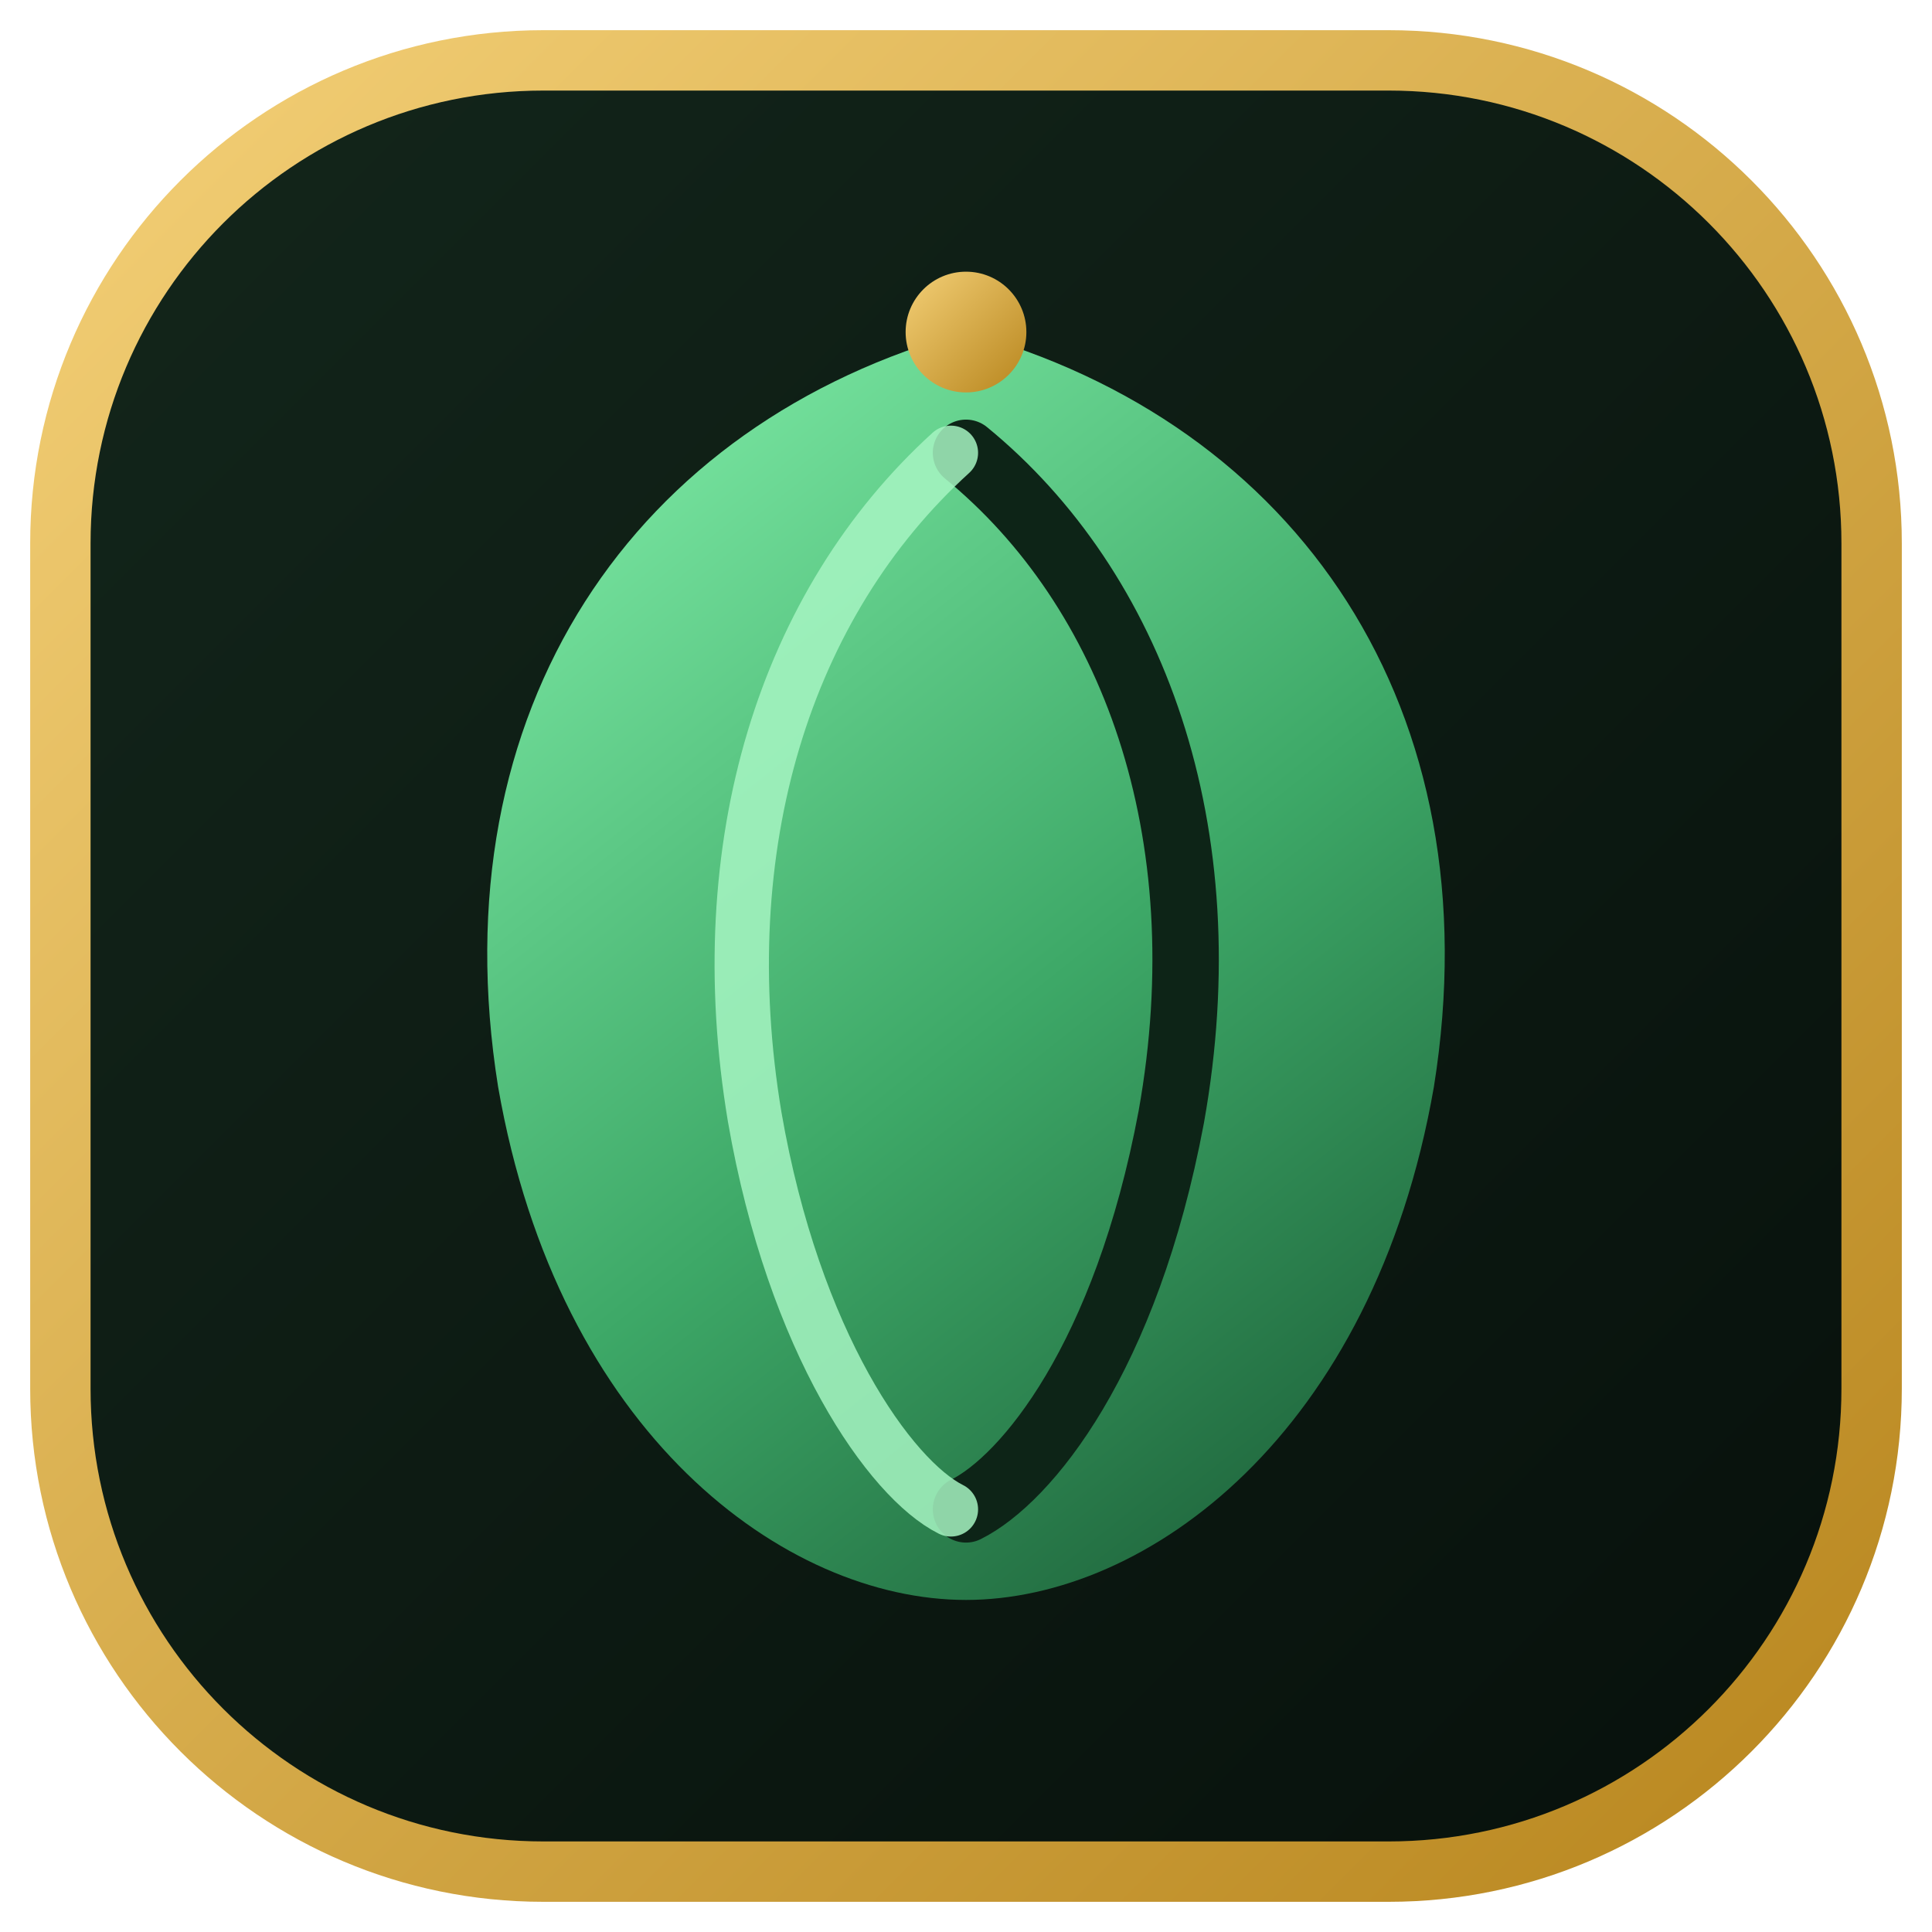
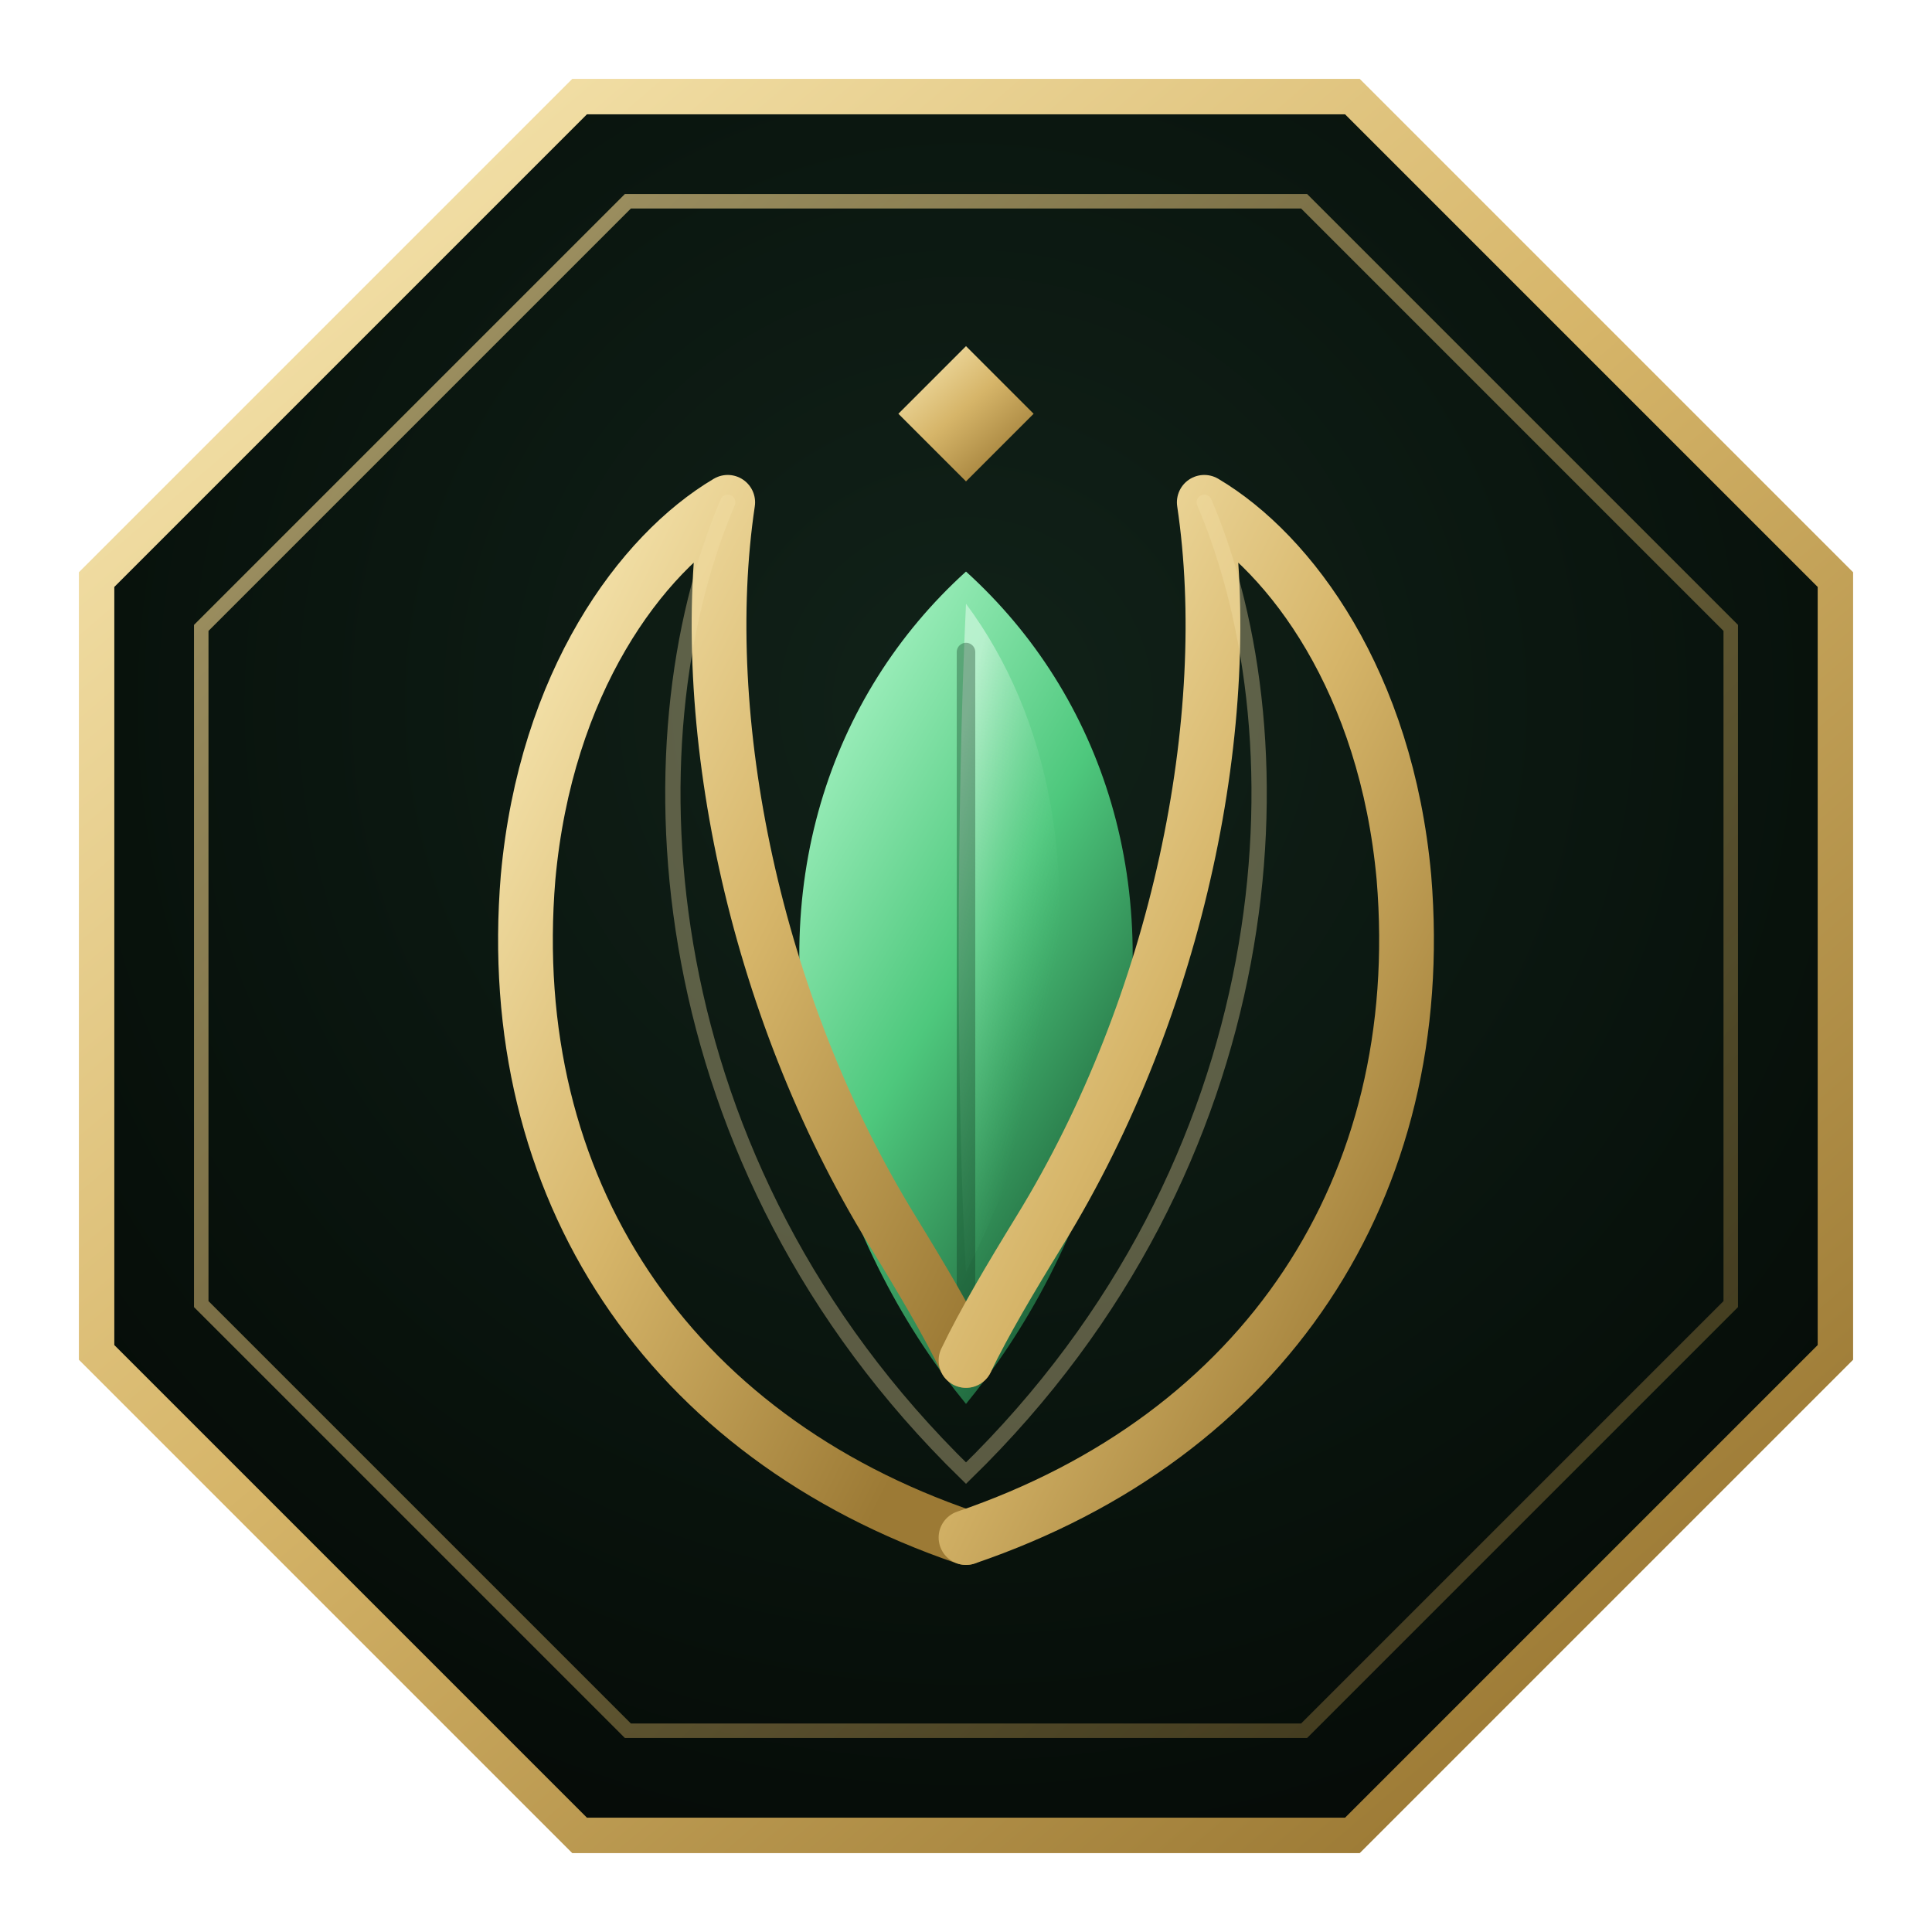
- <svg xmlns="http://www.w3.org/2000/svg" viewBox="0 0 64 64" width="64" height="64">
+ <svg xmlns="http://www.w3.org/2000/svg" viewBox="0 0 120 120" width="120" height="120" role="img" aria-label="نشان مغزدانه">
  <defs>
-     <linearGradient id="mgz-bg" x1="0" y1="0" x2="1" y2="1">
-       <stop offset="0" stop-color="#13261b" />
-       <stop offset="1" stop-color="#07100b" />
+     <radialGradient id="mgz-bg" cx="50%" cy="35%" r="72%">
+       <stop offset="0%" stop-color="#112219" />
+       <stop offset="68%" stop-color="#08120c" />
+       <stop offset="100%" stop-color="#050a07" />
+     </radialGradient>
+     <linearGradient id="mgz-gold" x1="14%" y1="8%" x2="86%" y2="92%">
+       <stop offset="0%" stop-color="#f2dfa6" />
+       <stop offset="46%" stop-color="#d6b569" />
+       <stop offset="100%" stop-color="#9c7a35" />
    </linearGradient>
-     <linearGradient id="mgz-kernel" x1="0.2" y1="0" x2="0.8" y2="1">
-       <stop offset="0" stop-color="#7be8a3" />
-       <stop offset="0.55" stop-color="#3da867" />
-       <stop offset="1" stop-color="#1e633b" />
+     <linearGradient id="mgz-gold-soft" x1="0%" y1="0%" x2="100%" y2="100%">
+       <stop offset="0%" stop-color="#ebd392" stop-opacity="0.72" />
+       <stop offset="100%" stop-color="#b48f42" stop-opacity="0.28" />
    </linearGradient>
-     <linearGradient id="mgz-gold" x1="0" y1="0" x2="1" y2="1">
-       <stop offset="0" stop-color="#f3cf76" />
-       <stop offset="1" stop-color="#b8861e" />
+     <linearGradient id="mgz-emerald" x1="25%" y1="12%" x2="78%" y2="90%">
+       <stop offset="0%" stop-color="#96ebb6" />
+       <stop offset="45%" stop-color="#4ec87d" />
+       <stop offset="100%" stop-color="#1b5e37" />
+     </linearGradient>
+     <linearGradient id="mgz-emerald-light" x1="20%" y1="8%" x2="65%" y2="75%">
+       <stop offset="0%" stop-color="#d5f9e2" stop-opacity="0.65" />
+       <stop offset="100%" stop-color="#4ec87d" stop-opacity="0" />
    </linearGradient>
  </defs>
-   <rect x="2" y="2" width="60" height="60" rx="16" fill="url(#mgz-bg)" stroke="url(#mgz-gold)" stroke-width="2" />
-   <path d="M32 11 C43 14 49.5 23.5 47.5 36 C45.5 47.5 38 53 32 53 C26 53 18.5 47.5 16.5 36 C14.5 23.5 21 14 32 11 Z" fill="url(#mgz-kernel)" />
-   <path d="M32 15 C37.5 19.5 40.5 27.5 38.8 37 C37.3 45 34 49 32 50" fill="none" stroke="#0d2417" stroke-width="2.2" stroke-linecap="round" />
-   <path d="M31.5 15 C26 20 23.5 28 25 37 C26.3 44.5 29.5 49 31.5 50" fill="none" stroke="#a6f5c2" stroke-width="1.8" stroke-linecap="round" opacity="0.85" />
-   <circle cx="32" cy="11" r="2" fill="url(#mgz-gold)" />
+   <polygon points="36,6 84,6 114,36 114,84 84,114 36,114 6,84 6,36" fill="url(#mgz-bg)" stroke="url(#mgz-gold)" stroke-width="2.2" stroke-linejoin="miter" />
+   <polygon points="39,12.5 81,12.5 107.5,39 107.5,81 81,107.5 39,107.5 12.5,81 12.5,39" fill="none" stroke="url(#mgz-gold-soft)" stroke-width="0.9" />
+   <polygon points="60,21.5 64.2,25.7 60,29.9 55.8,25.7" fill="url(#mgz-gold)" />
+   <path d="M60 35.5 C68.5 43.2 72.5 55.2 69.2 68.5 C67.1 76.8 63.6 82.8 60 87.2 C56.4 82.8 52.9 76.8 50.8 68.5 C47.5 55.2 51.5 43.2 60 35.5 Z" fill="url(#mgz-emerald)" />
+   <path d="M60 37.5 C65.2 44.5 67.2 54.4 64.8 65.5 C63.6 71.2 61.8 75.5 60 79 C59.4 69 59.4 50 60 37.5 Z" fill="url(#mgz-emerald-light)" />
+   <path d="M60 40.5 L60 80.5" stroke="#0c351e" stroke-opacity="0.34" stroke-width="1.15" stroke-linecap="round" />
+   <path d="M60 95.5 C41.5 89.2 31.2 73.8 32.8 54.5 C33.9 42.4 39.8 34.4 45.2 31.2 C43.2 44.6 46.8 62.4 55.4 76.4 C57.3 79.5 58.9 82.2 60 84.5" fill="none" stroke="url(#mgz-gold)" stroke-width="3.4" stroke-linecap="round" stroke-linejoin="round" />
+   <path d="M60 95.5 C78.5 89.2 88.8 73.8 87.2 54.5 C86.1 42.4 80.2 34.4 74.8 31.2 C76.8 44.6 73.2 62.4 64.6 76.4 C62.7 79.5 61.1 82.2 60 84.5" fill="none" stroke="url(#mgz-gold)" stroke-width="3.4" stroke-linecap="round" stroke-linejoin="round" />
+   <path d="M45.2 31.2 C38.8 46.2 40.2 72.2 60 91.5 C79.8 72.2 81.2 46.2 74.8 31.2" fill="none" stroke="#f2dfa6" stroke-opacity="0.35" stroke-width="0.95" stroke-linecap="round" />
</svg>
